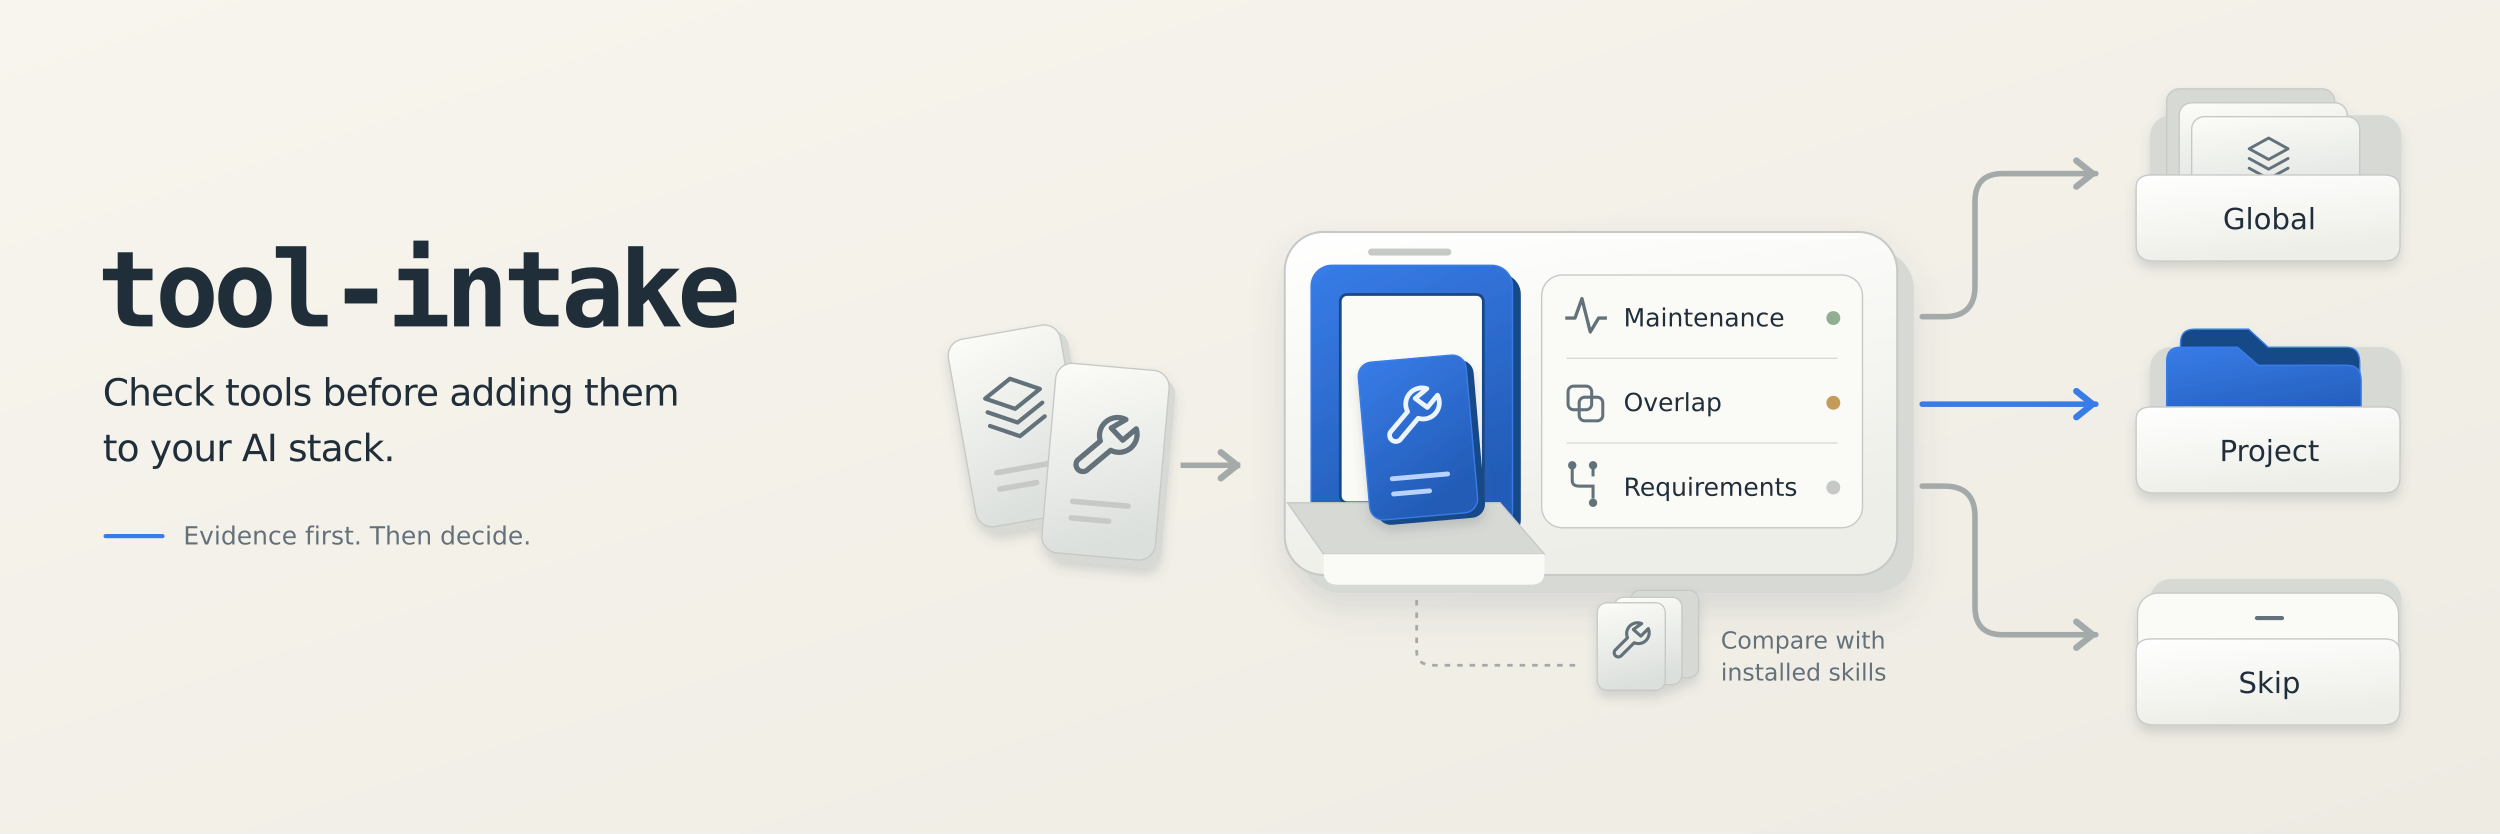
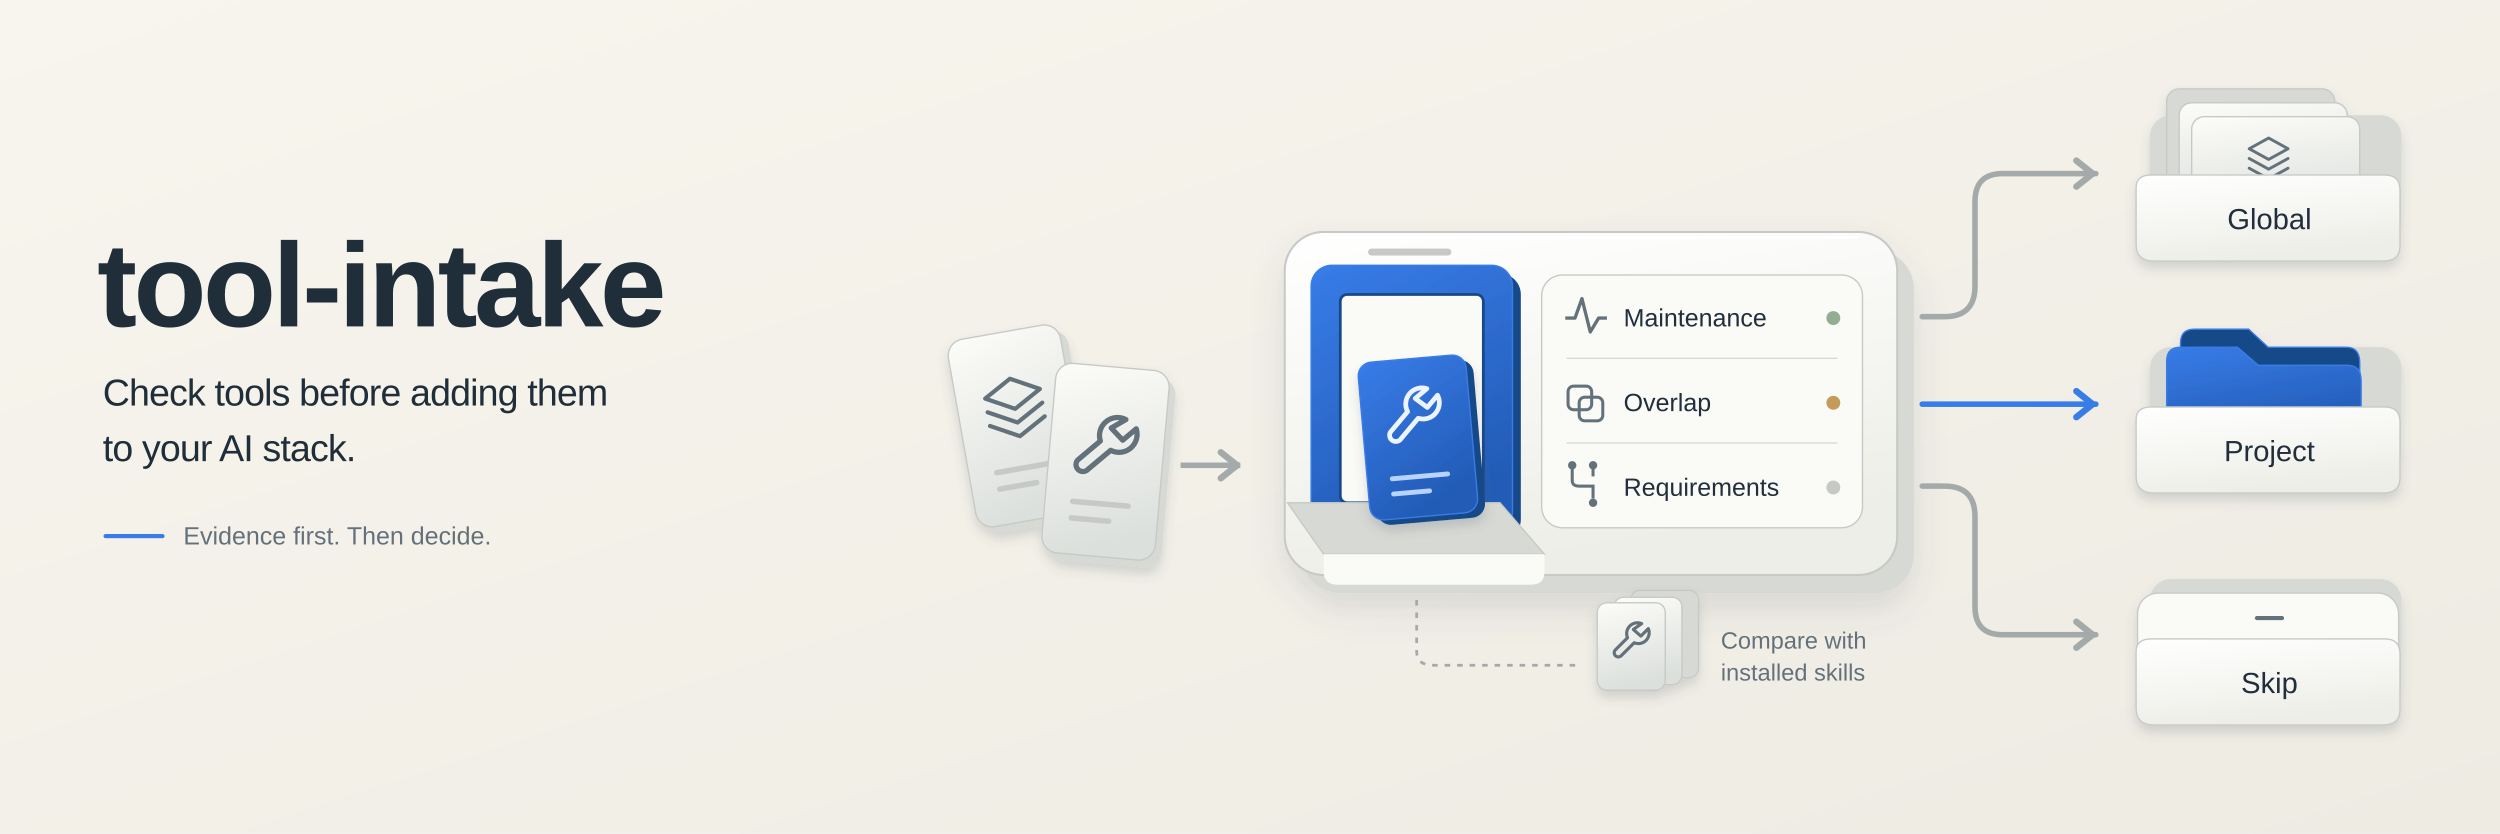
<svg xmlns="http://www.w3.org/2000/svg" xmlns:xlink="http://www.w3.org/1999/xlink" width="1800" height="600" viewBox="0 0 1800 600" role="img" aria-labelledby="title description">
  <defs>
    <linearGradient id="background" x2="1" y2="1">
      <stop stop-color="#f8f5ee" />
      <stop offset="1" stop-color="#eeebe3" />
    </linearGradient>
    <linearGradient id="ceramic" x2="0.3" y2="1">
      <stop stop-color="#ffffff" />
      <stop offset="1" stop-color="#eeeee8" />
    </linearGradient>
    <linearGradient id="card" x2="0.2" y2="1">
      <stop stop-color="#fcfcf8" />
      <stop offset="1" stop-color="#dce0dd" />
    </linearGradient>
    <linearGradient id="blue" x2="0.4" y2="1">
      <stop stop-color="#387ce8" />
      <stop offset="1" stop-color="#235cb7" />
    </linearGradient>
    <filter id="shadow" x="-30%" y="-30%" width="170%" height="190%">
      <feDropShadow dx="0" dy="12" stdDeviation="12" flood-color="#53616b" flood-opacity=".15" />
    </filter>
    <filter id="small-shadow" x="-30%" y="-25%" width="170%" height="175%">
      <feDropShadow dx="0" dy="5" stdDeviation="4" flood-color="#53616b" flood-opacity=".2" />
    </filter>
    <marker id="arrow" viewBox="0 0 12 12" refX="9" refY="6" markerWidth="7" markerHeight="7" orient="auto-start-reverse">
      <path d="M3 2 L8 6 L3 10" fill="none" stroke="#a4aaa9" stroke-width="2" stroke-linecap="round" stroke-linejoin="round" />
    </marker>
    <marker id="blue-arrow" viewBox="0 0 12 12" refX="9" refY="6" markerWidth="7" markerHeight="7" orient="auto">
      <path d="M3 2 L8 6 L3 10" fill="none" stroke="#387ce8" stroke-width="2" stroke-linecap="round" stroke-linejoin="round" />
    </marker>
    <g id="wrench" fill="none" stroke="currentColor" stroke-width="3.8" stroke-linecap="round" stroke-linejoin="round">
      <path d="M35 5 A13 13 0 0 0 18 22 L3 37 A5 5 0 0 0 10 44 L26 28 A13 13 0 0 0 43 11 L34 20 L25 12 Z" />
    </g>
    <g id="layers" fill="none" stroke="currentColor" stroke-width="3" stroke-linecap="round" stroke-linejoin="round">
      <path d="M2 13 L22 2 L42 13 L22 24 Z M2 23 L22 34 L42 23 M2 33 L22 44 L42 33" />
    </g>
  </defs>
  <rect width="1800" height="600" fill="url(#background)" />
  <g id="copy" fill="#202e3a">
-     <text x="70" y="235" font-family="'DejaVu Sans Mono',Consolas,monospace" font-size="76" font-weight="700" letter-spacing="-4">tool-intake</text>
-     <text x="74" y="292" font-family="'DejaVu Sans',Arial,sans-serif" font-size="27" letter-spacing="-.6">
+     <text x="70" y="235" font-family="Arial,Helvetica,'Noto Sans',sans-serif" font-size="86" font-weight="700" letter-spacing="-2.5">tool-intake</text>
+     <text x="74" y="292" font-family="Arial,Helvetica,'Noto Sans',sans-serif" font-size="27" letter-spacing="-.6">
      <tspan x="74">Check tools before adding them</tspan>
      <tspan x="74" dy="40">to your AI stack.</tspan>
    </text>
    <path d="M76 386 H117" stroke="#387ce8" stroke-width="3" stroke-linecap="round" />
-     <text x="132" y="392" fill="#64717a" font-family="'DejaVu Sans',Arial,sans-serif" font-size="18">Evidence first. Then decide.</text>
+     <text x="132" y="392" fill="#64717a" font-family="Arial,Helvetica,'Noto Sans',sans-serif" font-size="18">Evidence first. Then decide.</text>
  </g>
  <g id="candidate-cards" filter="url(#small-shadow)">
    <g transform="translate(692 238) rotate(-10 42 68)">
      <rect x="5" y="5" width="82" height="137" rx="12" fill="#d7d9d5" />
      <rect width="82" height="137" rx="12" fill="url(#card)" stroke="#c7c9c6" />
      <use xlink:href="#layers" transform="translate(19 32)" color="#64717a" />
      <path d="M20 99 H60 M20 111 H47" stroke="#c7c9c6" stroke-width="4" stroke-linecap="round" />
    </g>
    <g transform="translate(755 264) rotate(5 42 68)">
      <rect x="5" y="5" width="82" height="137" rx="12" fill="#d7d9d5" />
      <rect width="82" height="137" rx="12" fill="url(#card)" stroke="#c7c9c6" />
      <use xlink:href="#wrench" transform="translate(18 32)" color="#64717a" />
      <path d="M20 99 H60 M20 111 H47" stroke="#c7c9c6" stroke-width="4" stroke-linecap="round" />
    </g>
  </g>
  <path d="M850 335 H893" stroke="#a4aaa9" stroke-width="4" fill="none" marker-end="url(#arrow)" />
  <g id="station" filter="url(#shadow)">
    <rect x="937" y="180" width="441" height="247" rx="28" fill="#d7d9d5" />
    <rect x="925" y="167" width="441" height="247" rx="28" fill="url(#ceramic)" stroke="#c7c9c6" stroke-width="1.5" />
    <path d="M950 171 H1337" stroke="#ffffff" stroke-width="2" stroke-linecap="round" />
    <rect x="950" y="197" width="145" height="192" rx="15" fill="#194887" />
    <rect x="944" y="191" width="145" height="192" rx="15" fill="url(#blue)" stroke="#387ce8" />
    <rect x="965" y="212" width="103" height="150" rx="5" fill="#fafaf6" stroke="#194887" stroke-width="2" />
    <rect x="985" y="179" width="60" height="5" rx="2.5" fill="#c7c9c6" />
    <path d="M927 362 L1080 362 L1112 399 L953 399 Z" fill="#d7d9d5" stroke="#c7c9c6" />
    <path d="M953 399 H1112 V412 Q1112 421 1102 421 H963 Q953 421 953 411 Z" fill="#fafaf6" />
    <g id="candidate" transform="translate(982 258) rotate(-5 39 58)" filter="url(#small-shadow)">
      <rect x="5" y="4" width="78" height="114" rx="10" fill="#194887" />
      <rect width="78" height="114" rx="10" fill="url(#blue)" stroke="#387ce8" />
      <use xlink:href="#wrench" transform="translate(17 18) scale(.9)" color="#ecf4ff" />
      <path d="M18 85 H58 M18 96 H44" stroke="#b8d3ff" stroke-width="3.5" stroke-linecap="round" />
    </g>
-     <g id="checks" font-family="'DejaVu Sans',Arial,sans-serif" font-size="18" fill="#202e3a">
+     <g id="checks" font-family="Arial,Helvetica,'Noto Sans',sans-serif" font-size="18" fill="#202e3a">
      <rect x="1110" y="198" width="231" height="182" rx="15" fill="#fafaf6" stroke="#c7c9c6" />
      <path d="M1128 258 H1323 M1128 319 H1323" stroke="#c7c9c6" stroke-opacity=".65" />
      <path d="M1127 229 H1134 L1139 215 L1145 239 L1151 229 H1157" fill="none" stroke="#64717a" stroke-width="2.4" stroke-linejoin="round" />
      <text x="1169" y="235">Maintenance</text>
      <circle cx="1320" cy="229" r="5" fill="#91ae93" />
      <rect x="1129" y="278" width="17" height="17" rx="4" fill="none" stroke="#64717a" stroke-width="2.2" />
      <rect x="1137" y="286" width="17" height="17" rx="4" fill="none" stroke="#64717a" stroke-width="2.2" />
      <text x="1169" y="296">Overlap</text>
      <circle cx="1320" cy="290" r="5" fill="#c49b59" />
      <path d="M1132 337 V346 Q1132 350 1137 350 H1147 V359 M1147 337 V343" fill="none" stroke="#64717a" stroke-width="2.2" />
      <circle cx="1132" cy="335" r="3" fill="#64717a" />
      <circle cx="1147" cy="335" r="3" fill="#64717a" />
      <circle cx="1147" cy="362" r="3" fill="#64717a" />
      <text x="1169" y="357">Requirements</text>
      <circle cx="1320" cy="351" r="5" fill="#c7c9c6" />
    </g>
  </g>
  <g id="existing-comparison">
    <path d="M1020 432 V469 Q1020 479 1032 479 H1135" stroke="#a4aaa9" stroke-width="2" stroke-dasharray="4 5" fill="none" />
    <g transform="translate(1150 434)" filter="url(#small-shadow)">
      <rect x="24" y="-9" width="49" height="63" rx="7" fill="#d7d9d5" stroke="#c7c9c6" />
      <rect x="12" y="-4" width="49" height="63" rx="7" fill="url(#card)" stroke="#c7c9c6" />
      <rect width="49" height="63" rx="7" fill="url(#card)" stroke="#c7c9c6" />
      <use xlink:href="#wrench" transform="translate(11 12) scale(.6)" color="#64717a" />
    </g>
-     <text x="1239" y="467" fill="#64717a" font-size="17" font-family="'DejaVu Sans',Arial,sans-serif">
+     <text x="1239" y="467" fill="#64717a" font-size="17" font-family="Arial,Helvetica,'Noto Sans',sans-serif">
      <tspan x="1239">Compare with</tspan>
      <tspan x="1239" dy="23">installed skills</tspan>
    </text>
  </g>
  <g id="recommendation-routes" fill="none" stroke-width="4" stroke-linecap="round">
    <path d="M1384 228 H1400 Q1422 228 1422 206 V145 Q1422 125 1442 125 H1509" stroke="#a4aaa9" marker-end="url(#arrow)" />
    <path d="M1384 291 H1509" stroke="#387ce8" marker-end="url(#blue-arrow)" />
    <path d="M1384 350 H1400 Q1422 350 1422 372 V437 Q1422 457 1442 457 H1509" stroke="#a4aaa9" marker-end="url(#arrow)" />
  </g>
-   <g id="destinations" font-family="'DejaVu Sans',Arial,sans-serif" font-size="21" font-weight="500" text-anchor="middle" fill="#202e3a">
+   <g id="destinations" font-family="Arial,Helvetica,'Noto Sans',sans-serif" font-size="21" font-weight="500" text-anchor="middle" fill="#202e3a">
    <g id="global" transform="translate(1530 74)" filter="url(#small-shadow)">
      <rect x="18" y="9" width="181" height="90" rx="15" fill="#d7d9d5" />
      <rect x="30" y="-10" width="121" height="76" rx="9" fill="#d7d9d5" stroke="#c7c9c6" />
      <rect x="39" y="0" width="121" height="76" rx="9" fill="url(#card)" stroke="#c7c9c6" />
      <rect x="48" y="10" width="121" height="76" rx="9" fill="url(#card)" stroke="#c7c9c6" />
      <use xlink:href="#layers" transform="translate(88 24) scale(.7)" color="#64717a" />
      <path d="M8 61 Q8 52 19 52 H187 Q198 52 198 63 V103 Q198 114 186 114 H21 Q8 114 8 102 Z" fill="url(#ceramic)" stroke="#c7c9c6" />
      <text x="104" y="91">Global</text>
    </g>
    <g id="project" transform="translate(1530 241)" filter="url(#small-shadow)">
      <rect x="18" y="9" width="181" height="90" rx="15" fill="#d7d9d5" />
      <path d="M40 58 V6 Q40 -4 50 -4 H89 L103 9 H159 Q169 9 169 20 V63 Z" fill="#194887" stroke="#387ce8" />
      <path d="M30 66 V19 Q30 9 40 9 H81 L96 22 H160 Q170 22 170 33 V74 Z" fill="url(#blue)" stroke="#387ce8" />
      <path d="M8 61 Q8 52 19 52 H187 Q198 52 198 63 V103 Q198 114 186 114 H21 Q8 114 8 102 Z" fill="url(#ceramic)" stroke="#c7c9c6" />
      <text x="104" y="91">Project</text>
    </g>
    <g id="skip" transform="translate(1530 408)" filter="url(#small-shadow)">
      <rect x="18" y="9" width="181" height="90" rx="15" fill="#d7d9d5" />
      <rect x="9" y="19" width="188" height="74" rx="15" fill="#fafaf6" stroke="#c7c9c6" />
      <path d="M8 61 Q8 52 19 52 H187 Q198 52 198 63 V103 Q198 114 186 114 H21 Q8 114 8 102 Z" fill="url(#ceramic)" stroke="#c7c9c6" />
      <text x="104" y="91">Skip</text>
      <path d="M95 37 H113" stroke="#64717a" stroke-width="3" stroke-linecap="round" />
    </g>
  </g>
</svg>
